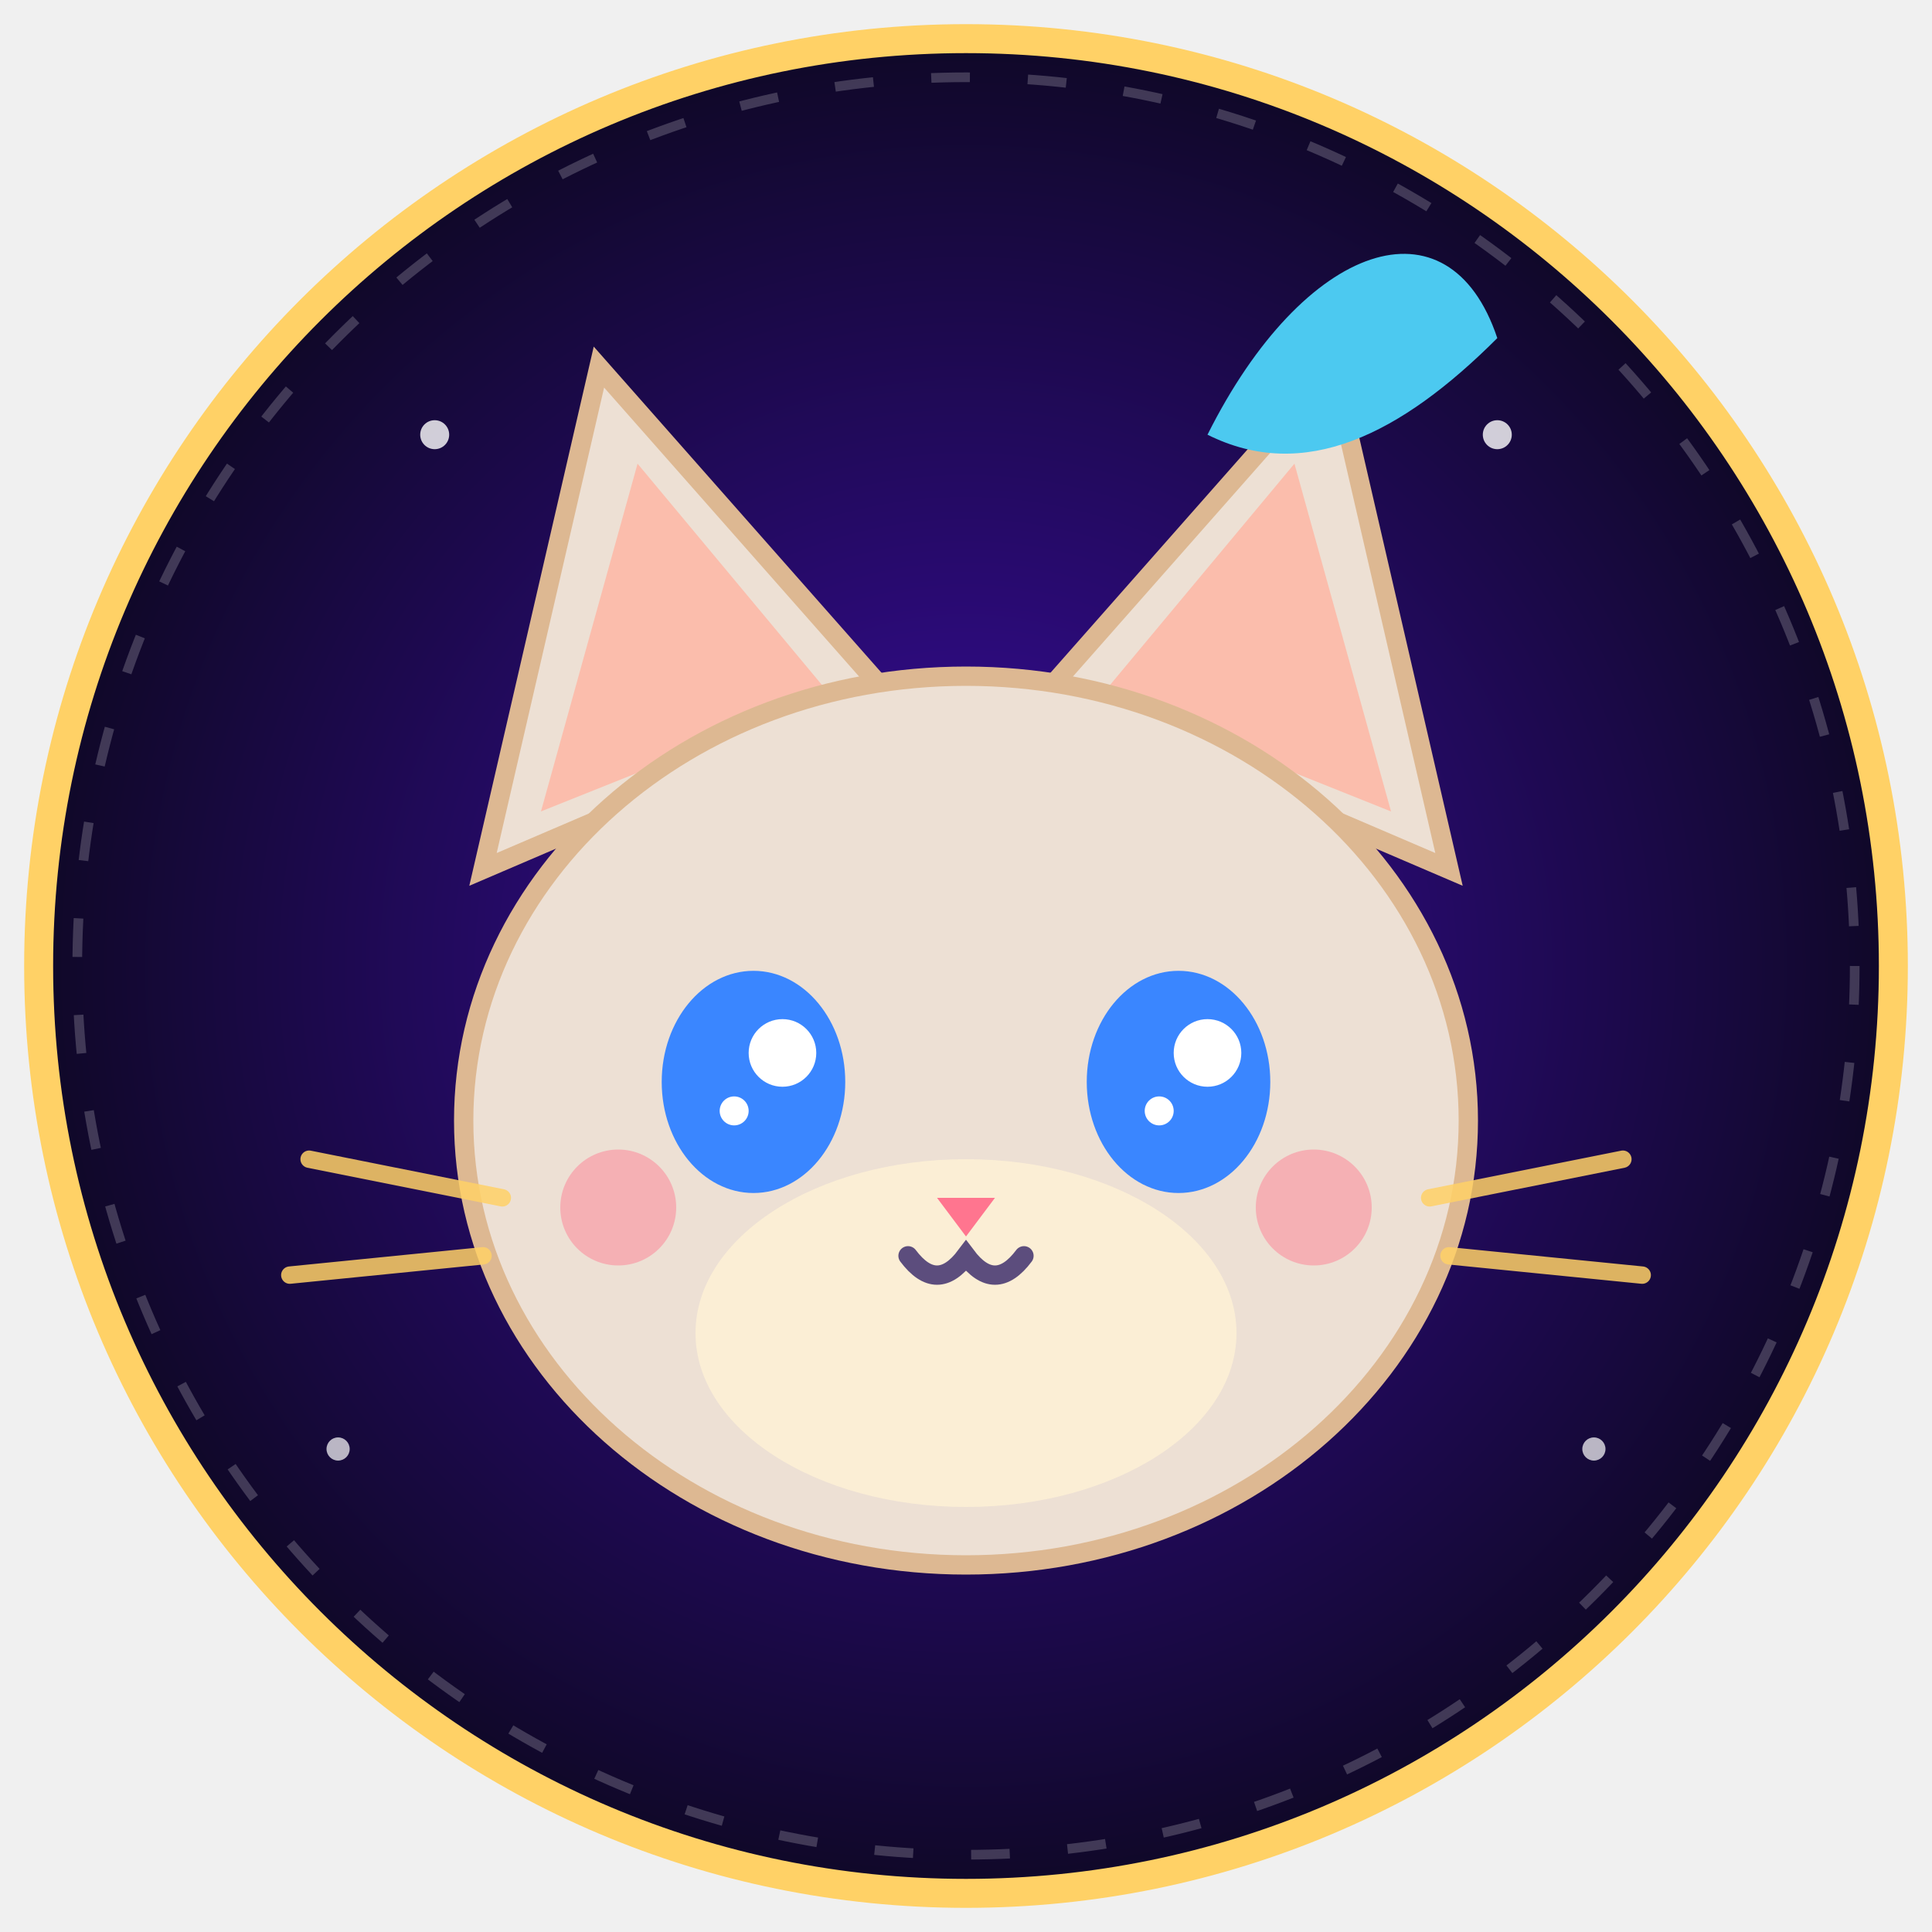
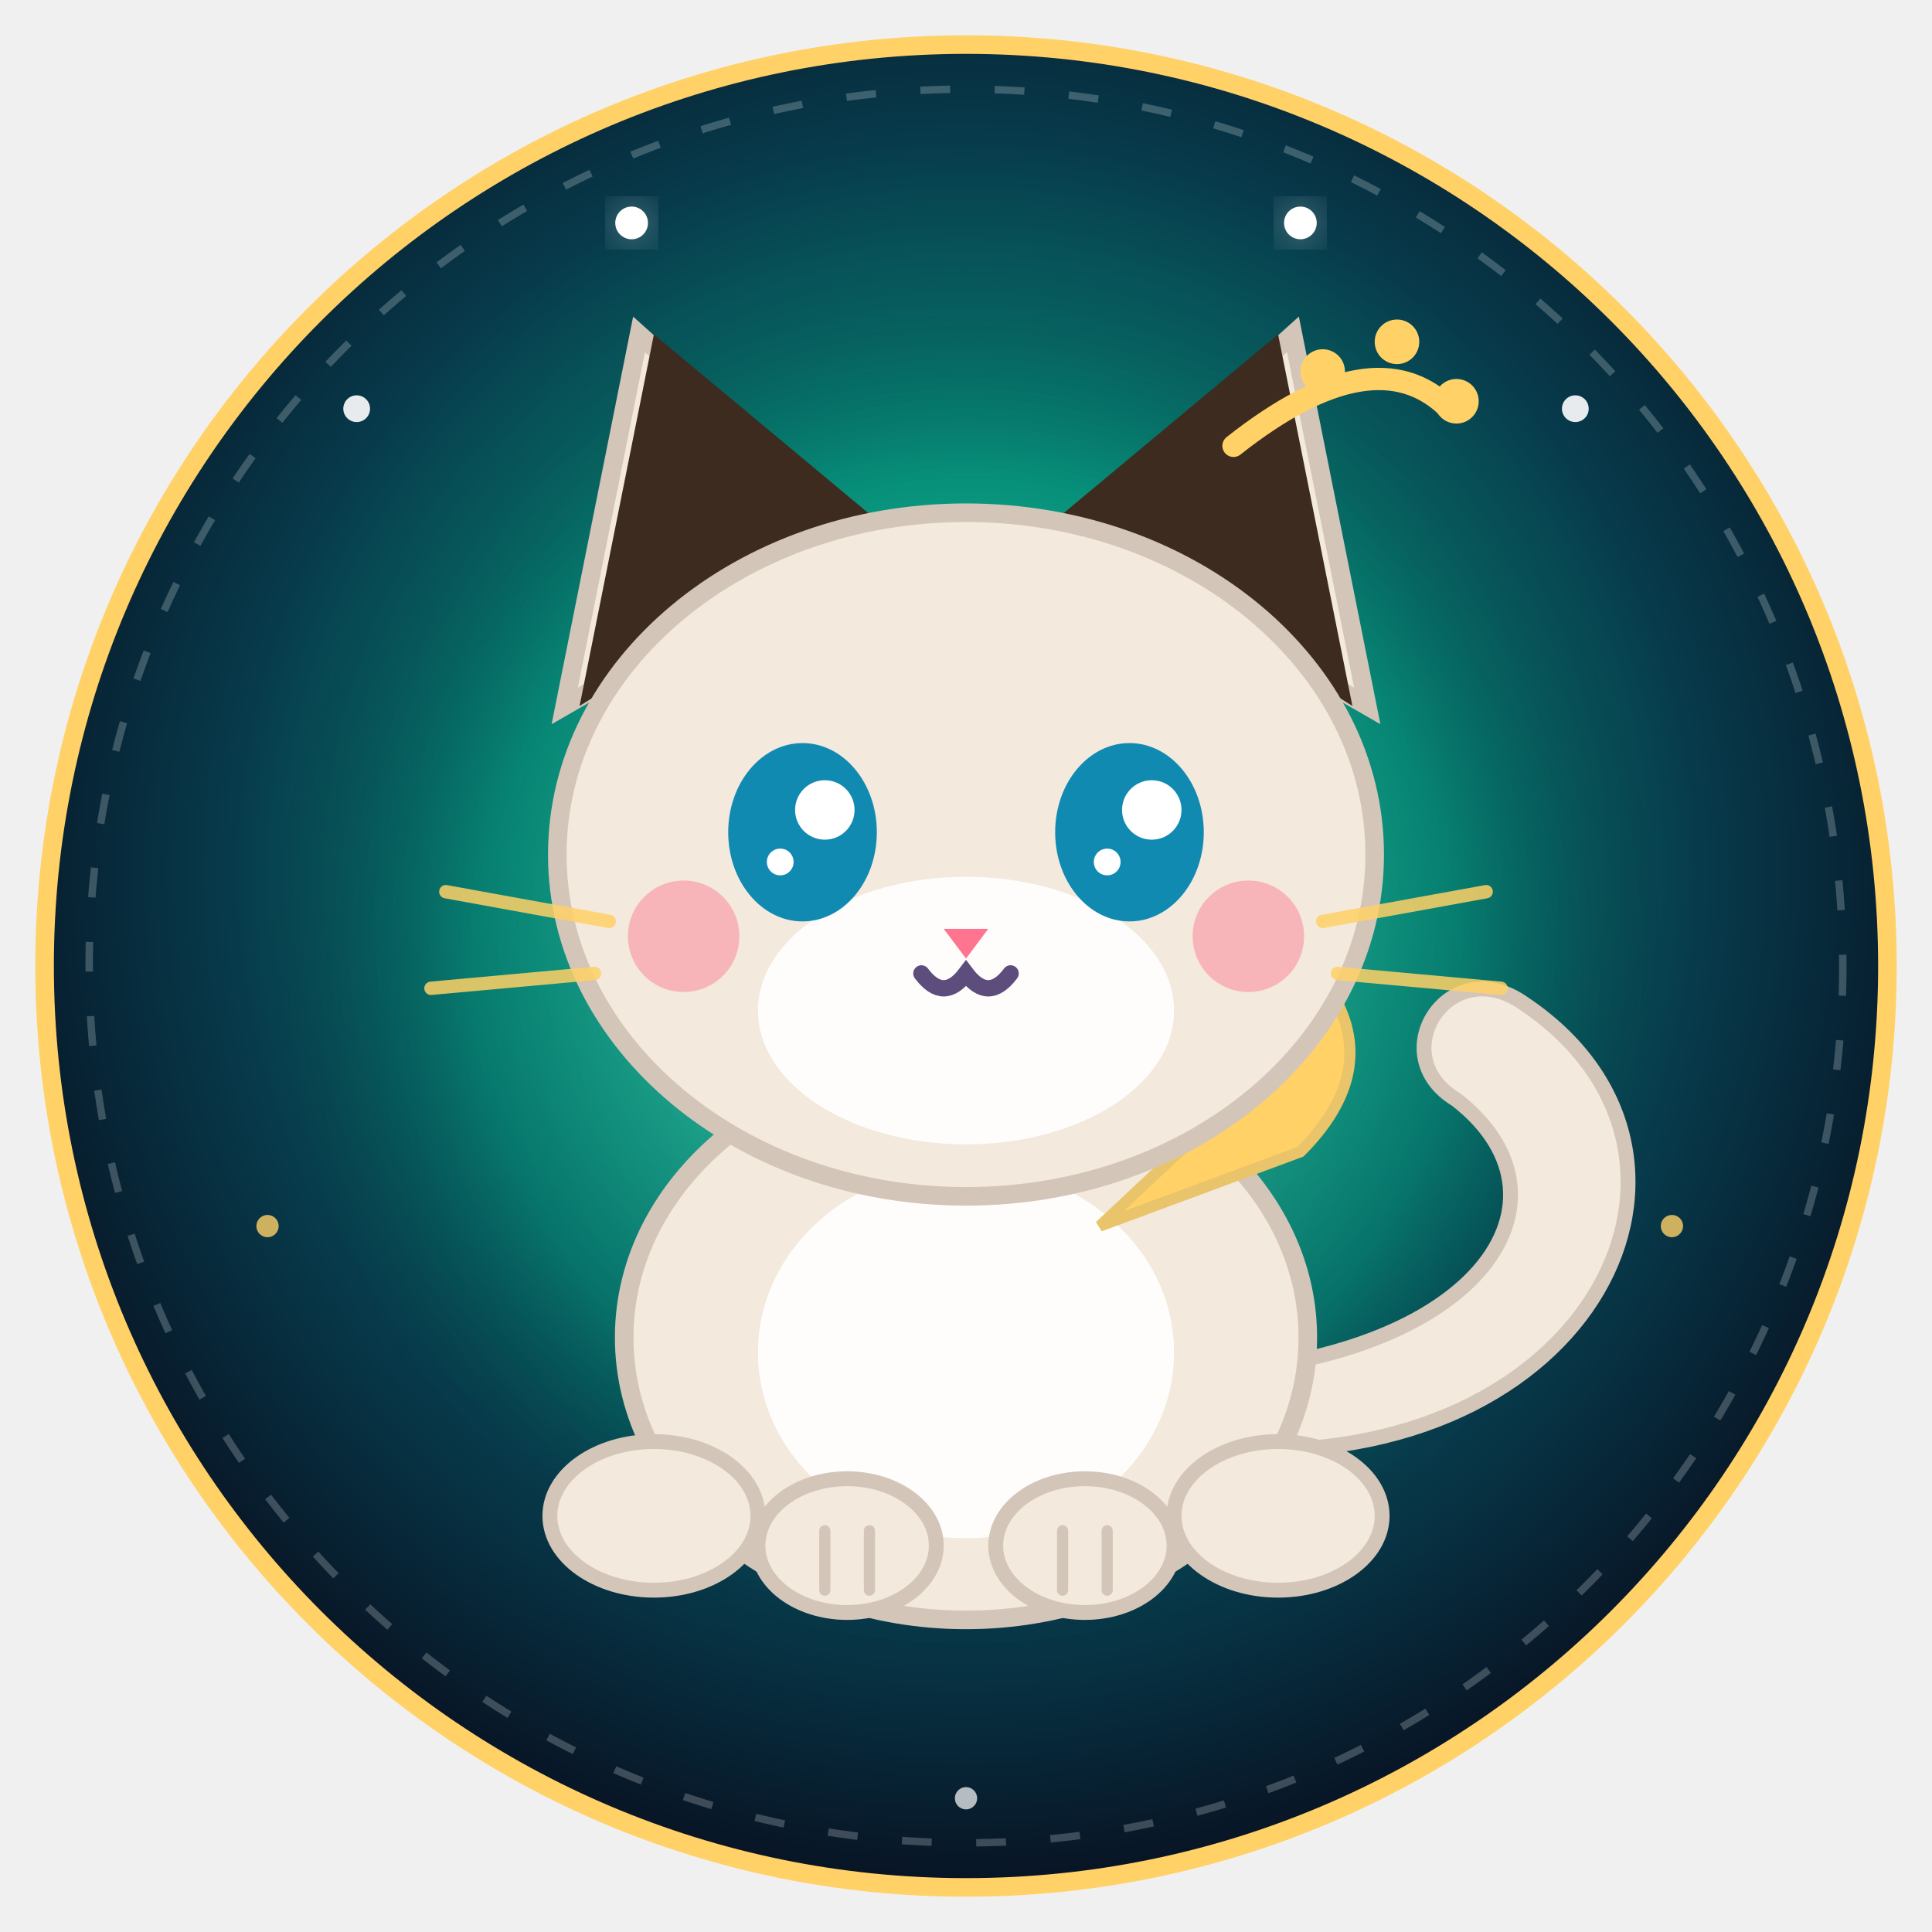
- <svg xmlns="http://www.w3.org/2000/svg" viewBox="0 0 200 200" width="200" height="200">
+ <svg xmlns="http://www.w3.org/2000/svg" viewBox="0 0 260 260" width="260" height="260">
  <defs>
-     <radialGradient id="bg-virgo" cx="50%" cy="50%" r="50%">
-       <stop offset="0%" stop-color="#3a0ca3" />
-       <stop offset="100%" stop-color="#0f0826" />
+     <radialGradient id="bg-virgo" cx="50%" cy="45%" r="60%">
+       <stop offset="0%" stop-color="#06d6a0" />
+       <stop offset="65%" stop-color="#073b4c" />
+       <stop offset="100%" stop-color="#080414" />
    </radialGradient>
-     <filter id="glow" x="-20%" y="-20%" width="140%" height="140%">
-       <feGaussianBlur stdDeviation="3" result="blur" />
+     <radialGradient id="aura-virgo" cx="50%" cy="50%" r="50%">
+       <stop offset="0%" stop-color="#ffffff" stop-opacity="0.35" />
+       <stop offset="70%" stop-color="#06d6a0" stop-opacity="0.15" />
+       <stop offset="100%" stop-color="#000000" stop-opacity="0" />
+     </radialGradient>
+     <filter id="glow" x="-30%" y="-30%" width="160%" height="160%">
+       <feGaussianBlur stdDeviation="3.5" result="blur" />
      <feComposite in="SourceGraphic" in2="blur" operator="over" />
    </filter>
  </defs>
-   <circle cx="100" cy="100" r="96" fill="url(#bg-virgo)" stroke="#ffd166" stroke-width="3" />
-   <circle cx="100" cy="100" r="92" fill="none" stroke="rgba(255,255,255,0.2)" stroke-dasharray="4,6" />
-   <circle cx="45" cy="45" r="1.5" fill="#fff" opacity="0.8" />
-   <circle cx="155" cy="45" r="1.5" fill="#fff" opacity="0.8" />
-   <circle cx="35" cy="150" r="1.2" fill="#fff" opacity="0.7" />
-   <circle cx="165" cy="150" r="1.2" fill="#fff" opacity="0.7" />
-   <polygon points="50,90 62,38 92,72" fill="#ede0d4" stroke="#ddb892" stroke-width="2" />
-   <polygon points="56,84 66,48 86,72" fill="#ffb4a2" opacity="0.8" />
-   <polygon points="150,90 138,38 108,72" fill="#ede0d4" stroke="#ddb892" stroke-width="2" />
-   <polygon points="144,84 134,48 114,72" fill="#ffb4a2" opacity="0.8" />
-   <ellipse cx="100" cy="115" rx="28" ry="22" fill="#58311e" opacity="0.9" />
-   <circle cx="78" cy="112" r="16" fill="none" stroke="#ffd166" stroke-width="2.5" />
-   <path d="M 94 112 L 106 112" stroke="#ffd166" stroke-width="2" />
-   <path d="M 78 128 L 72 150 L 68 152" fill="none" stroke="#ffd166" stroke-width="1.5" stroke-dasharray="2,2" />
-   <path d="M 125 45 C 135 25, 150 20, 155 35 C 145 45, 135 50, 125 45 Z" fill="#4cc9f0" />
-   <ellipse cx="100" cy="116" rx="52" ry="46" fill="#ede0d4" stroke="#ddb892" stroke-width="2" />
-   <ellipse cx="100" cy="138" rx="28" ry="18" fill="#fdf0d5" opacity="0.9" />
-   <ellipse cx="78" cy="112" rx="9.5" ry="11.5" fill="#3a86ff" />
-   <circle cx="81" cy="109" r="3.5" fill="#ffffff" />
-   <circle cx="76" cy="115" r="1.5" fill="#ffffff" />
-   <ellipse cx="122" cy="112" rx="9.5" ry="11.5" fill="#3a86ff" />
-   <circle cx="125" cy="109" r="3.5" fill="#ffffff" />
-   <circle cx="120" cy="115" r="1.5" fill="#ffffff" />
-   <polygon points="97,124 103,124 100,128" fill="#ff758f" />
-   <path d="M 94 130 Q 97 134 100 130 Q 103 134 106 130" fill="none" stroke="#5c4d7d" stroke-width="2" stroke-linecap="round" />
-   <line x1="52" y1="124" x2="32" y2="120" stroke="#ffd166" stroke-width="1.8" stroke-linecap="round" opacity="0.85" />
-   <line x1="50" y1="130" x2="30" y2="132" stroke="#ffd166" stroke-width="1.8" stroke-linecap="round" opacity="0.85" />
-   <line x1="148" y1="124" x2="168" y2="120" stroke="#ffd166" stroke-width="1.8" stroke-linecap="round" opacity="0.85" />
-   <line x1="150" y1="130" x2="170" y2="132" stroke="#ffd166" stroke-width="1.8" stroke-linecap="round" opacity="0.85" />
-   <circle cx="64" cy="125" r="6" fill="#ff758f" opacity="0.45" />
-   <circle cx="136" cy="125" r="6" fill="#ff758f" opacity="0.45" />
+   <circle cx="130" cy="130" r="124" fill="url(#bg-virgo)" stroke="#ffd166" stroke-width="2.5" />
+   <circle cx="130" cy="130" r="118" fill="none" stroke="rgba(255,255,255,0.22)" stroke-dasharray="4,6" />
+   <circle cx="130" cy="130" r="95" fill="url(#aura-virgo)" />
+   <circle cx="48" cy="55" r="1.8" fill="#fff" opacity="0.9" />
+   <circle cx="212" cy="55" r="1.8" fill="#fff" opacity="0.9" />
+   <circle cx="36" cy="165" r="1.5" fill="#ffd166" opacity="0.8" />
+   <circle cx="225" cy="165" r="1.5" fill="#ffd166" opacity="0.8" />
+   <circle cx="85" cy="30" r="2.2" fill="#fff" filter="url(#glow)" />
+   <circle cx="175" cy="30" r="2.2" fill="#fff" filter="url(#glow)" />
+   <circle cx="130" cy="242" r="1.5" fill="#fff" opacity="0.7" />
+   <path d="M 165 195 C 215 198, 235 155, 205 135 C 195 128, 186 142, 196 148 C 214 162, 198 185, 155 185 Z" fill="#f3e9dc" stroke="#d4c5b9" stroke-width="2" />
+   <ellipse cx="130" cy="180" rx="46" ry="38" fill="#f3e9dc" stroke="#d4c5b9" stroke-width="2.5" />
+   <ellipse cx="130" cy="182" rx="28" ry="25" fill="#ffffff" opacity="0.92" />
+   <ellipse cx="114" cy="208" rx="12" ry="9" fill="#3d2b1f" />
+   <ellipse cx="146" cy="208" rx="12" ry="9" fill="#3d2b1f" />
+   <path d="M 148 165 L 180 135 Q 185 145 175 155 Z" fill="#ffd166" stroke="#e9c46a" stroke-width="1.5" />
+   <circle cx="120" cy="115" r="11" fill="none" stroke="#ffd166" stroke-width="2" />
+   <circle cx="140" cy="115" r="11" fill="none" stroke="#ffd166" stroke-width="2" />
+   <line x1="131" y1="115" x2="129" y2="115" stroke="#ffd166" stroke-width="2" />
+   <ellipse cx="88" cy="204" rx="14" ry="10" fill="#f3e9dc" stroke="#d4c5b9" stroke-width="2" />
+   <ellipse cx="172" cy="204" rx="14" ry="10" fill="#f3e9dc" stroke="#d4c5b9" stroke-width="2" />
+   <ellipse cx="114" cy="208" rx="12" ry="9" fill="#f3e9dc" stroke="#d4c5b9" stroke-width="2" />
+   <ellipse cx="146" cy="208" rx="12" ry="9" fill="#f3e9dc" stroke="#d4c5b9" stroke-width="2" />
+   <path d="M 111 206 L 111 214 M 117 206 L 117 214" stroke="#d4c5b9" stroke-width="1.5" stroke-linecap="round" />
+   <path d="M 143 206 L 143 214 M 149 206 L 149 214" stroke="#d4c5b9" stroke-width="1.5" stroke-linecap="round" />
+   <polygon points="76,95 86,45 116,72" fill="#f3e9dc" stroke="#d4c5b9" stroke-width="2.5" />
+   <polygon points="84,88 92,54 110,74" fill="#ffb4a2" opacity="0.85" />
+   <polygon points="184,95 174,45 144,72" fill="#f3e9dc" stroke="#d4c5b9" stroke-width="2.5" />
+   <polygon points="176,88 168,54 150,74" fill="#ffb4a2" opacity="0.85" />
+   <ellipse cx="130" cy="120" rx="36" ry="28" fill="#3d2b1f" opacity="0.92" />
+   <polygon points="78,95 88,45 118,70" fill="#3d2b1f" />
+   <polygon points="182,95 172,45 142,70" fill="#3d2b1f" />
+   <path d="M 166 60 Q 185 45 195 55" fill="none" stroke="#ffd166" stroke-width="3" stroke-linecap="round" />
+   <circle cx="178" cy="50" r="3" fill="#ffd166" />
+   <circle cx="188" cy="46" r="3" fill="#ffd166" />
+   <circle cx="196" cy="54" r="3" fill="#ffd166" />
+   <ellipse cx="130" cy="115" rx="55" ry="46" fill="#f3e9dc" stroke="#d4c5b9" stroke-width="2.5" />
+   <ellipse cx="130" cy="136" rx="28" ry="18" fill="#ffffff" opacity="0.9" />
+   <ellipse cx="108" cy="112" rx="10" ry="12" fill="#118ab2" />
+   <circle cx="111" cy="109" r="4" fill="#ffffff" />
+   <circle cx="105" cy="116" r="1.8" fill="#ffffff" />
+   <ellipse cx="152" cy="112" rx="10" ry="12" fill="#118ab2" />
+   <circle cx="155" cy="109" r="4" fill="#ffffff" />
+   <circle cx="149" cy="116" r="1.8" fill="#ffffff" />
+   <polygon points="127,125 133,125 130,129" fill="#ff758f" />
+   <path d="M 124 131 Q 127 135 130 131 Q 133 135 136 131" fill="none" stroke="#5c4d7d" stroke-width="2.2" stroke-linecap="round" />
+   <circle cx="92" cy="126" r="7.5" fill="#ff758f" opacity="0.45" />
+   <circle cx="168" cy="126" r="7.5" fill="#ff758f" opacity="0.45" />
+   <line x1="82" y1="124" x2="60" y2="120" stroke="#ffd166" stroke-width="1.8" stroke-linecap="round" opacity="0.85" />
+   <line x1="80" y1="131" x2="58" y2="133" stroke="#ffd166" stroke-width="1.8" stroke-linecap="round" opacity="0.85" />
+   <line x1="178" y1="124" x2="200" y2="120" stroke="#ffd166" stroke-width="1.8" stroke-linecap="round" opacity="0.85" />
+   <line x1="180" y1="131" x2="202" y2="133" stroke="#ffd166" stroke-width="1.8" stroke-linecap="round" opacity="0.85" />
</svg>
